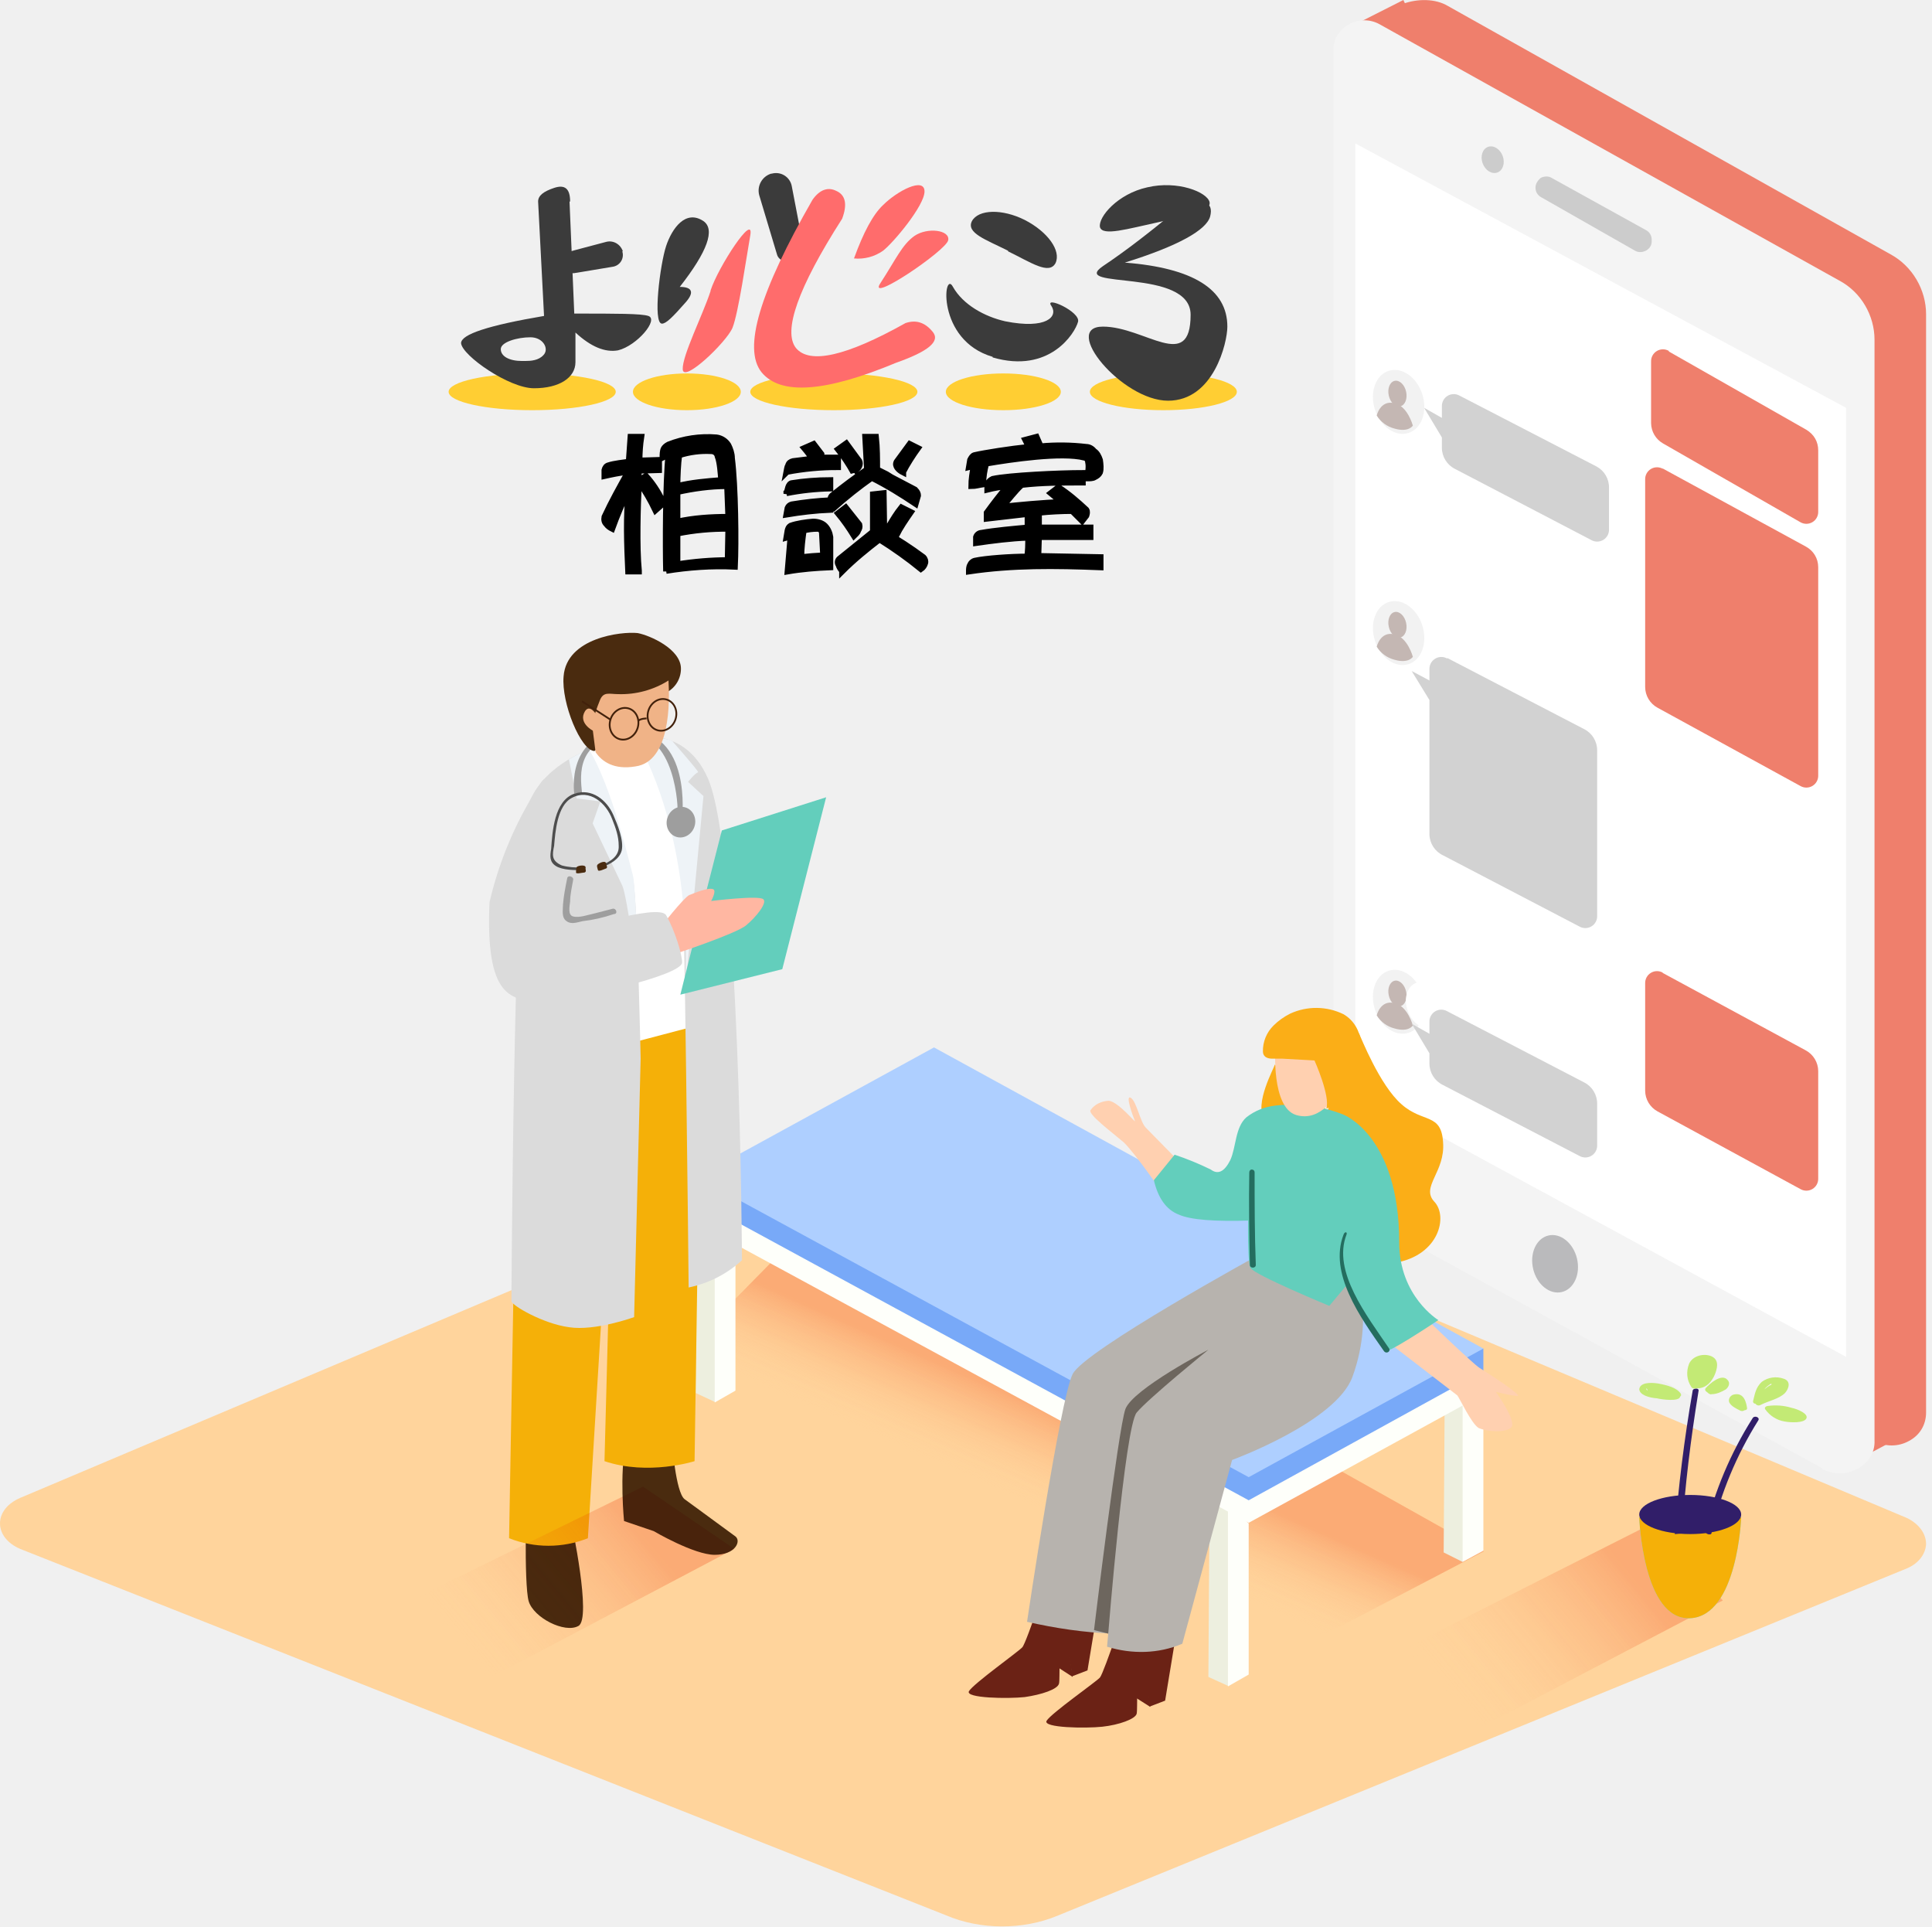
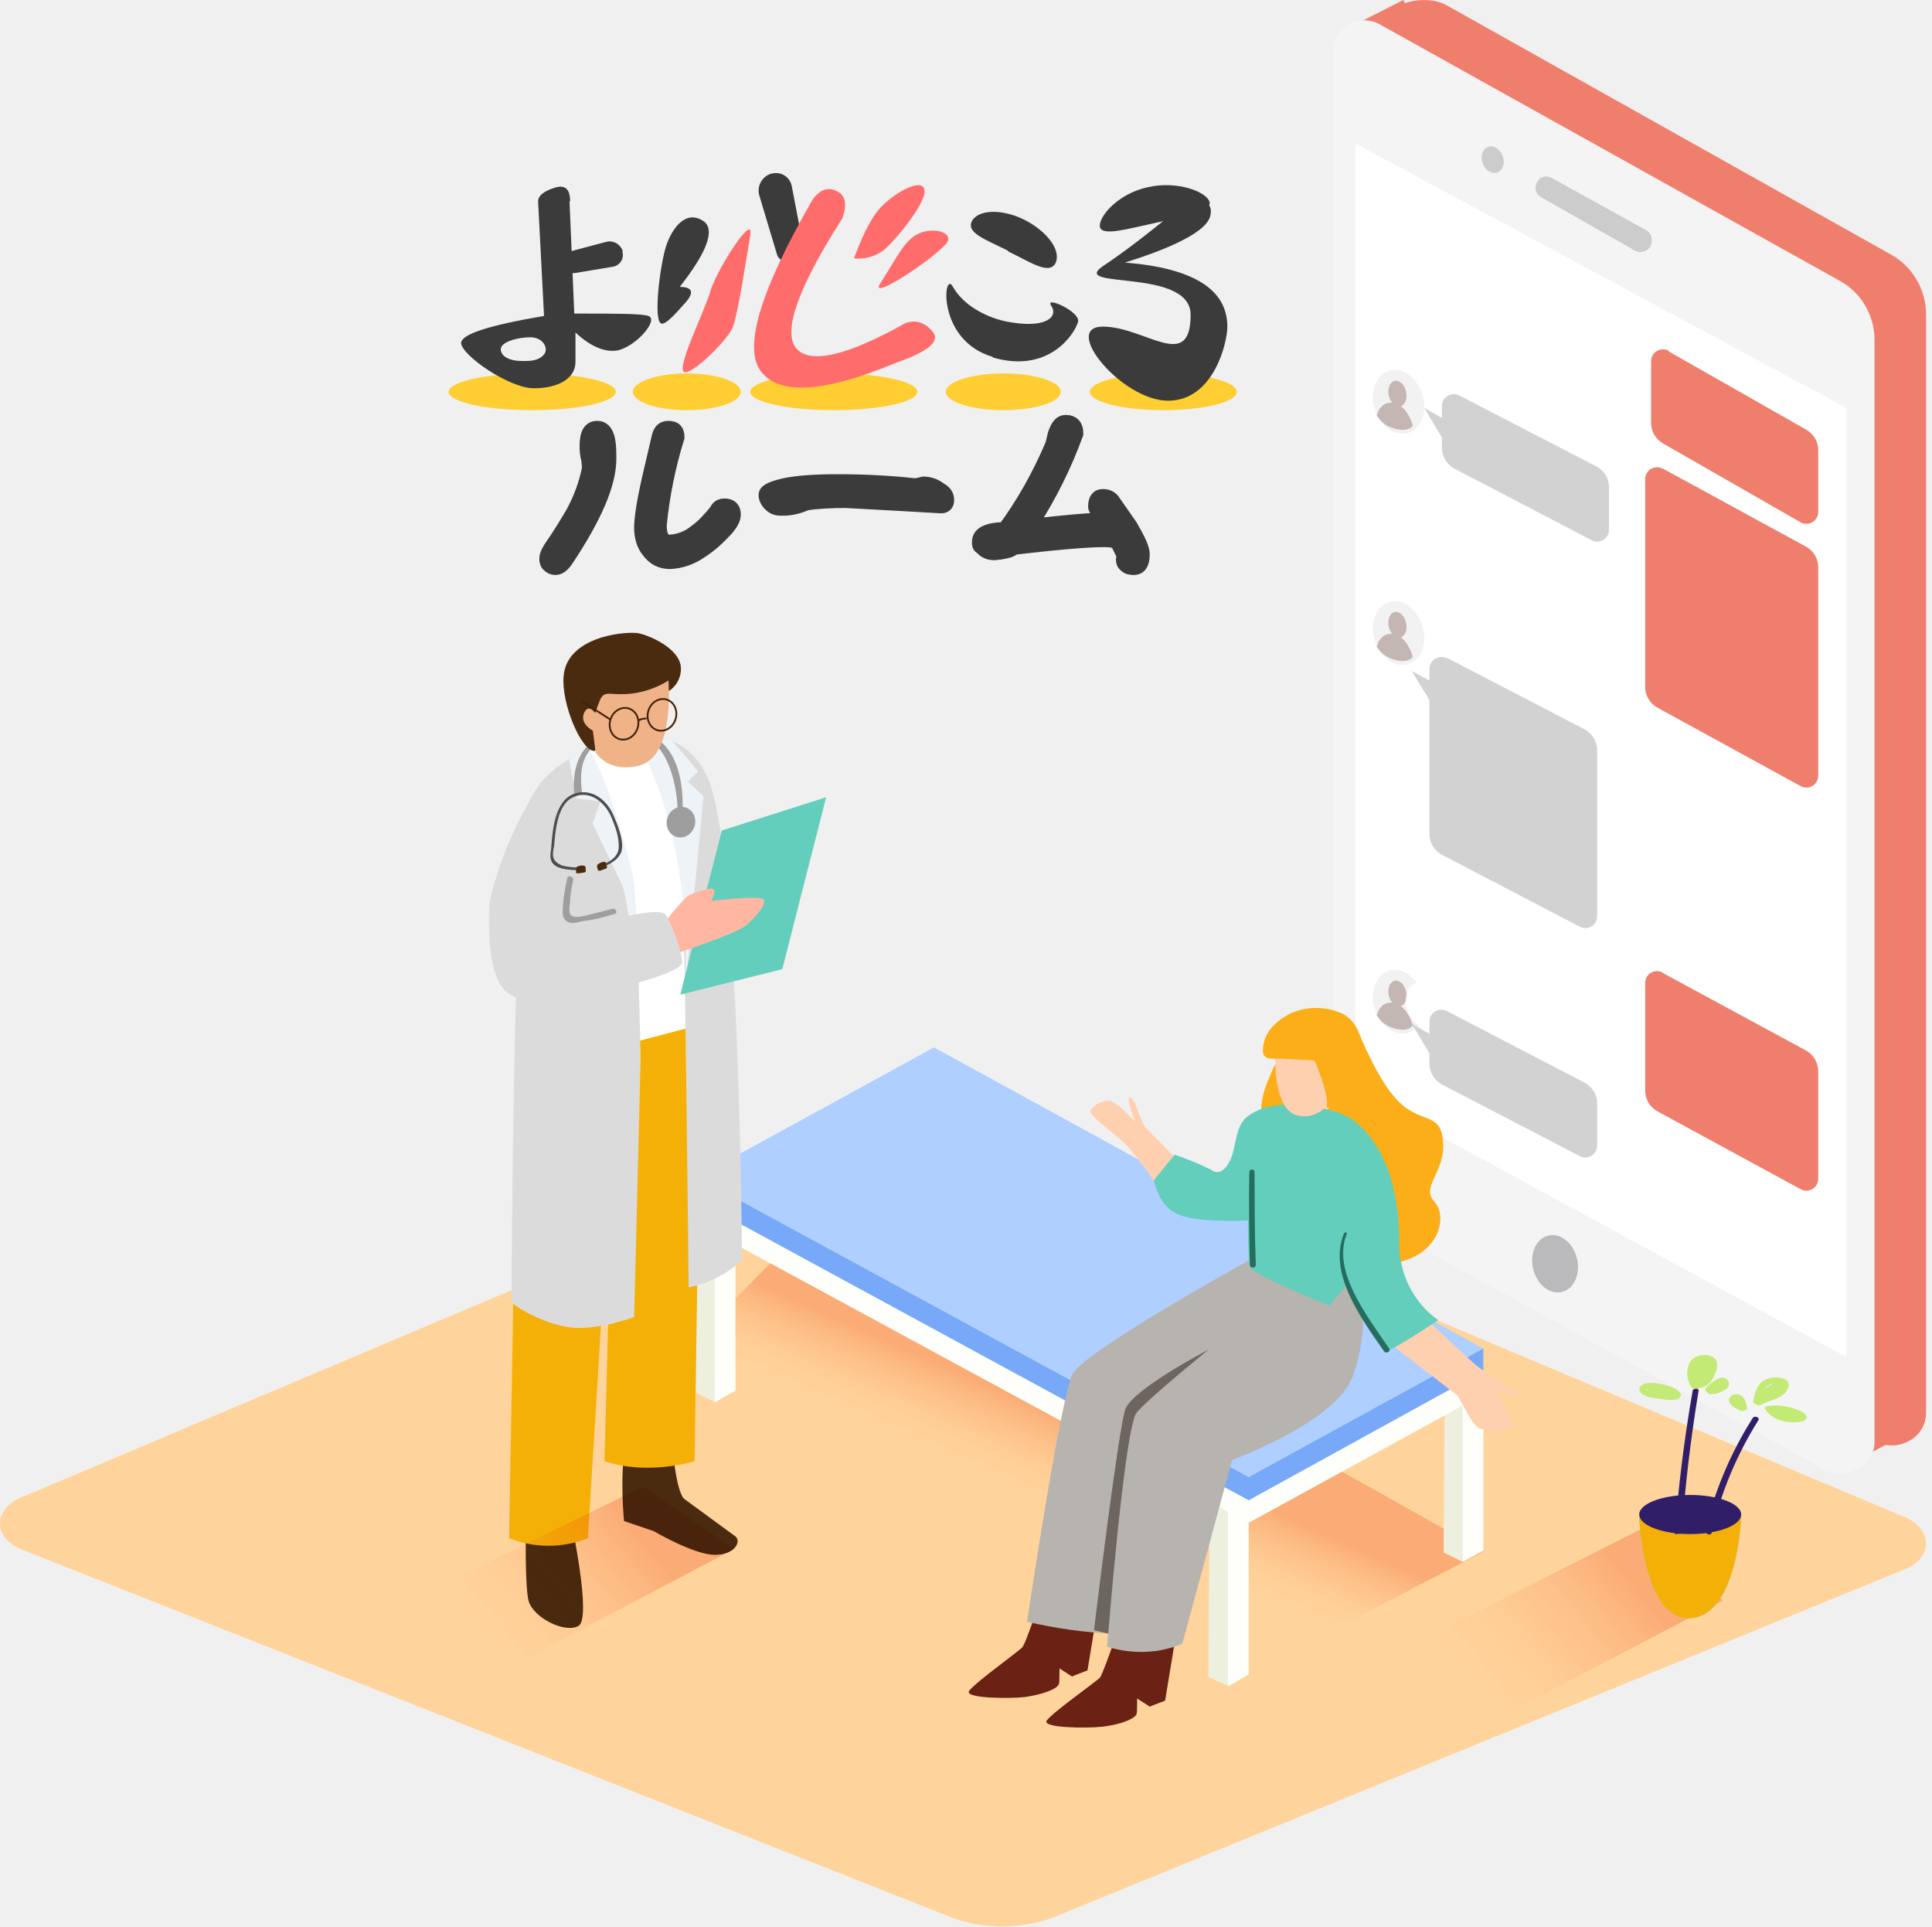
<svg xmlns="http://www.w3.org/2000/svg" width="326" height="325">
  <defs>
-     <linearGradient x1="24.6%" y1="62.5%" x2="82.6%" y2="32.4%" id="a">
+     <linearGradient x1="45.3%" y1="58.4%" x2="54.8%" y2="45.2%" id="a">
      <stop stop-color="#FFF" stop-opacity="0" offset="0%" />
      <stop stop-color="#F15A24" offset="100%" />
    </linearGradient>
-     <linearGradient x1="45.3%" y1="58.4%" x2="54.8%" y2="45.2%" id="b">
+     <linearGradient x1="24.6%" y1="60.8%" x2="82.5%" y2="32.2%" id="b">
      <stop stop-color="#FFF" stop-opacity="0" offset="0%" />
      <stop stop-color="#F15A24" offset="100%" />
    </linearGradient>
-     <linearGradient x1="24.6%" y1="60.8%" x2="82.5%" y2="32.2%" id="c">
+     <linearGradient x1="24.6%" y1="62.5%" x2="82.6%" y2="32.4%" id="c">
      <stop stop-color="#FFF" stop-opacity="0" offset="0%" />
      <stop stop-color="#F15A24" offset="100%" />
    </linearGradient>
  </defs>
  <g fill="none" fill-rule="evenodd">
    <path d="M321.5 264.7c2.1-.8 3.4-2.4 3.5-4.2 0-1.8-1.2-3.4-3.2-4.4l-160-67.3a9 9 0 00-7-.1l-151.4 64c-2.1.9-3.4 2.5-3.4 4.3 0 1.8 1.3 3.4 3.4 4.3l156.2 61.8c5.8 2.5 13 2.5 18.8.1l143.1-58.5z" fill="#FFD49C" fill-rule="nonzero" />
-     <path fill="url(#a)" fill-rule="nonzero" opacity=".3" style="mix-blend-mode:multiply" d="M290.7 270l-54.4 28.5-11.2-14.4 53.7-27.1" />
    <g fill-rule="nonzero" transform="translate(225)">
      <path fill="#EF7F6C" d="M11.8 0L3.7 4.1l7.8 4 1.9-4.7" />
      <path d="M91.2 243.1l-72-40a18.1 18.1 0 01-9.6-15.8L7.3 5.7c0-4.7 7.8-7.2 12-4.7L94 42.9c3.7 2 6 6 6 10.1v185.3c0 2-1 3.8-2.9 4.8a6 6 0 01-5.8 0z" fill="#EF7F6C" />
      <path fill="#EF7F6C" d="M96.3 242.1l-9.8 5.2 1.1-6.8 6.8-1.2" />
      <path d="M82.5 247.7l-72.9-40c-6-3.3-9.6-9.3-9.6-15.8V8.3C0 6.6 1 5 2.6 4.1c1.6-.9 3.6-.9 5.2 0l77.5 43.2c3.8 2 6 6 6 10V243c.1 2-1 3.8-2.9 4.8-1.8 1-4 1-6 0z" fill="#F4F4F4" />
      <path fill="#FFF" d="M86.5 68.8L3.7 24.2v159.7l82.8 45z" />
      <ellipse fill="#BABABC" transform="rotate(-13.4 37.4 213.2)" cx="37.4" cy="213.2" rx="3.8" ry="4.9" />
      <path d="M34.1 31.7c0 .7.4 1.3 1 1.6l15.8 9c.5.3 1.2.3 1.8 0 .6-.3 1-.9 1-1.5v-.4c0-.7-.4-1.3-1-1.6L36.8 30c-.5-.3-1.2-.3-1.8 0-.5.4-.9 1-.9 1.6z" fill="#CCC" />
      <ellipse fill="#CCC" transform="rotate(-20.3 27 27)" cx="26.9" cy="26.9" rx="1.8" ry="2.3" />
      <g transform="translate(4.9 61)">
        <ellipse fill="#F2F2F2" transform="rotate(-17.6 6.1 6.8)" cx="6.1" cy="6.8" rx="4.2" ry="5.5" />
        <ellipse fill="#C4B7B3" transform="rotate(-12.3 5.9 5.4)" cx="5.9" cy="5.4" rx="1.5" ry="2.2" />
        <path d="M8.5 10.8S7.6 7.4 5.3 7C3 6.5 2.4 9.1 2.4 9.1a5 5 0 003 2.2c2.4.7 3.1-.5 3.1-.5z" fill="#C4B7B3" />
      </g>
      <g transform="translate(4.9 100)">
        <ellipse fill="#F2F2F2" transform="rotate(-17.6 6.1 6.8)" cx="6.1" cy="6.8" rx="4.2" ry="5.5" />
        <ellipse fill="#C4B7B3" transform="rotate(-12.3 5.9 5.4)" cx="5.9" cy="5.4" rx="1.5" ry="2.2" />
        <path d="M8.5 10.8S7.6 7.4 5.3 7C3 6.5 2.4 9.1 2.4 9.1a5 5 0 003 2.2c2.4.7 3.1-.5 3.1-.5z" fill="#C4B7B3" />
      </g>
      <g transform="translate(4.9 162.2)">
        <ellipse fill="#F2F2F2" transform="rotate(-17.6 6.1 6.8)" cx="6.1" cy="6.8" rx="4.2" ry="5.5" />
        <ellipse fill="#C4B7B3" transform="rotate(-12.3 5.9 5.4)" cx="5.9" cy="5.4" rx="1.5" ry="2.2" />
        <path d="M8.5 10.8S7.6 7.4 5.3 7C3 6.5 2.4 9.1 2.4 9.1a5 5 0 003 2.2c2.4.7 3.1-.5 3.1-.5z" fill="#C4B7B3" />
      </g>
      <ellipse fill="#FFF" transform="rotate(-23.3 15.5 169.6)" cx="15.5" cy="169.6" rx="3.1" ry="4.1" />
      <path d="M34.1 137.5l7.8-3s2.2 6.8-.9 8c-3 1.2-6.9-5-6.9-5z" fill="#FFF" />
    </g>
    <path d="M246.2 66.7l23.2 12a4 4 0 012.1 3.6v7a2 2 0 01-3 1.8l-23-12a4 4 0 01-2.2-3.6v-1.7l-3-5 3 1.7v-2a2 2 0 012.9-1.8zM244.2 111l23.1 12a4 4 0 012.2 3.6v27.9a2 2 0 01-3 1.8l-23-12a4 4 0 01-2.3-3.5v-22.7l-3-4.9 3 1.6v-2a2 2 0 013-1.7zM244.2 170.6l23.1 12a4 4 0 012.2 3.6v7a2 2 0 01-3 1.8l-23.1-12a4 4 0 01-2.2-3.6v-1.7l-3-5 3 1.7v-2a2 2 0 013-1.8z" fill="#D2D2D2" />
    <path d="M281.6 59.3l23.2 13.2c1.3.8 2 2 2 3.5v10.3a2 2 0 01-3 1.8l-23.2-13.3a4 4 0 01-2-3.4V61a2 2 0 013-1.8zM280.5 79l24.2 13.2c1.3.7 2.1 2 2.1 3.5v35.1a2 2 0 01-3 1.8l-24.1-13.2a4 4 0 01-2.1-3.5v-35a2 2 0 013-1.8zM280.5 164.1l24.2 13.1a4 4 0 012.1 3.5v18.1a2 2 0 01-3 1.8l-24.1-13.1a4 4 0 01-2.1-3.5v-18.1a2 2 0 013-1.8z" fill="#EF7F6C" />
    <g fill-rule="nonzero">
-       <path fill="url(#b)" opacity=".3" style="mix-blend-mode:multiply" d="M145.4 85l-54.7 28.6-90.5-52L37 24.2" transform="translate(105 176.7)" />
+       <path fill="url(#a)" opacity=".3" style="mix-blend-mode:multiply" d="M145.4 85l-54.7 28.6-90.5-52L37 24.2" transform="translate(105 176.7)" />
      <path fill="#EDEFDF" d="M204.1 252.7l-.2 30.2 3.3 1.5 1.7-5.5V253.8" />
      <path fill="#FEFFFA" d="M210.7 257v25.5l-3.5 2v-30.7z" />
      <path fill="#EDEFDF" d="M243.8 231.7l-.2 30.2 3.2 1.6 1.8-5.5v-25.2" />
      <path fill="#FEFFFA" d="M250.3 236v25.6l-3.5 1.9v-30.7z" />
      <path fill="#FEFFFA" d="M157.6 184.4l92.7 50.8-39.6 21.7-93.1-50.5z" />
      <path fill="#FEFFFA" d="M117.6 206.4v-3.9l6.3 2.7-.5 1.8M250.3 235.2v-3.9l-5 1.3 2.5 2.3" />
      <path fill="#FEFFFA" d="M157.6 180.5l92.7 50.8-39.6 21.8-93.1-50.6z" />
      <path fill="#78A9F8" d="M157.6 180.5l92.7 50.8-39.6 21.8-93.1-50.6z" />
      <path fill="#78A9F8" d="M117.6 202.5v-3.9l6.3 2.8-.5 1.7M250.3 231.3v-3.8l-5 1.3 2.5 2.2" />
      <path fill="#AECFFF" d="M157.6 176.7l92.7 50.8-39.6 21.7-93.1-50.6z" />
      <path fill="#EDEFDF" d="M117.6 204.8l-.2 30.2 3.2 1.5 1.8-5.5V206" />
      <path fill="#FEFFFA" d="M124.1 209v25.6l-3.5 2v-30.7z" />
    </g>
    <g fill-rule="nonzero">
      <path d="M215.1 179.6c0 .4-3.6 6.7-1.7 9.3 2 2.7 13.5 1 13.5 1" fill="#FBAE17" />
      <path d="M229.3 174.3c.3.6 3.5 8.8 7.2 12 3.6 3.2 6.7 1.4 7 6.4.4 5-3.8 7.5-1.5 10 2.4 2.5.8 9-6.4 10.3-7.1 1.3-15-16-15-17.2" fill="#FBAE17" />
      <path d="M196.4 201.6s-4.8-7-6.8-8.9c-2-1.7-6-4.7-5.6-5.4.7-1 1.8-1.5 3-1.6 1.6 0 4.8 4 4.5 3.4-.3-.7-1.7-4.5-.7-3.9 1 .6 1.6 4.2 2.6 5.1l10.1 10.3" fill="#FFD0B0" />
      <path d="M181 282.9l-3.4-2.2s0-3 1.4-3.5c1.4-.4 2 5.7 2 5.7z" fill="#6B2215" />
      <path d="M177.5 264.1s-4.3 13.1-5 13.8c-.6.7-8.2 6.1-9 7.4-.7 1.2 6.6 1.3 9.4 1 2.8-.4 5.6-1.3 5.8-2.3.2-1-.2-6 .8-5.8 1 .2 1.4 4.6 1.4 4.6l2.6-1 3-18.1M194 287.9l-3.3-2.1s.1-3 1.5-3.5c1.3-.5 1.9 5.6 1.9 5.6z" fill="#6B2215" />
      <path d="M190.6 269.2s-4.3 13-5 13.8c-.6.7-8.2 6-9 7.3-.7 1.2 6.6 1.3 9.4 1 2.8-.3 5.6-1.3 5.8-2.2.2-1-.2-6.1.8-5.9 1 .3 1.4 4.7 1.4 4.7l2.6-1 3-18.2" fill="#6B2215" />
      <path d="M221.7 208.4c1.3 1-5.7 14.6-7.2 22.5-1.4 8-21.2 12.4-21.2 12.4l-5.5 32.3c-4.9-.2-9.7-.9-14.5-2 0 0 5.6-37.7 7.7-41.8 2-4 31.6-20.2 31.6-20.2" fill="#B7B3AE" />
      <path d="M226.8 210.8c1.3 1.1 5.6 10 1.4 21.5-2.8 7.6-20.3 14-20.3 14l-8.4 31c-4 1.7-8.5 1.8-12.7.5 0 0 3-35.4 5.1-39.5 2-4.1 24.3-19.5 24.3-19.5" fill="#B7B3AE" />
      <path fill="#FFF7F0" d="M182.4 212.4l1.2-1.2" />
      <path d="M238.7 220.6s9.8 9.5 11 10.2c1 .6 7.5 4.8 6.3 4.7-1.2-.1-2.4-.4-3.6-.7 0 0 3.6 5 2.6 6s-4.2.7-5.5.1c-1.2-.7-3.2-5-3.6-5.5L232 224.7" fill="#FFD0B0" />
      <path d="M226.6 188a24 24 0 00-11.3-1.5c-1.9.2-3.6.9-5 2-1.9 1.7-1.7 5-2.7 7.2-1 2-2.1 2.5-3.3 1.6a49 49 0 00-6.1-2.5l-3.5 4.3c.7 3 2.1 5 4.2 5.8 2 .9 6.1 1.2 12.2 1l13.1 6.4 9.5 15.4c-1 1.7 9-5 9-5s-6.6-4-6.6-13.1c0-18.1-9.5-21.6-9.5-21.6z" fill="#63CEBC" />
      <path d="M210.7 201.3s-.4 11.3.3 12.6c.7 1.2 13.3 6.4 13.3 6.4l7.8-9.3-21.4-9.7z" fill="#63CEBC" />
      <path d="M215.2 176.8s-.7 10 3.5 11.3c4.3 1.3 6.9-3.7 6.9-3.7s1.2-6.6 0-8.1c-1.4-1.5-8-2.2-10.4.5z" fill="#FFD0B0" />
      <path d="M217.7 171c-1 .5-2 1.2-2.8 2a6 6 0 00-1.8 4.4c0 .4.2.8.6 1 .4.2.8.2 1.1.2h1.6l3.6.2 1.8.1s2.7 6 2 8.1c0 0 3.5-.6 5.3-5.5 1.2-3.3 1.2-8.3-2.4-10.4a10.5 10.5 0 00-9-.1z" fill="#FBAE17" />
      <path d="M211.7 197.8c0 5.2 0 10.4.2 15.6 0 .6-1 .6-1 0-.1-5.2-.2-10.4-.1-15.6 0-.3.2-.5.4-.5.3 0 .5.2.5.5zM227.2 208.3c-2.4 6.2 3.4 13.6 7.2 19.2.3.5-.5 1-.9.4-4-5.7-9.3-13.1-6.8-19.6.2-.6.7-.5.5 0z" fill="#246D5F" />
      <path d="M187 275.6s2.8-34.9 4.8-37.3c2-2.4 12.1-10.6 12.1-10.6s-12.7 6.6-14 10c-1.2 3.3-5.3 37.3-5.3 37.3l2.4.6z" fill="#6D665E" />
    </g>
    <g transform="translate(57.5 106.8)">
      <path d="M37.6 23l6.8-5s10 .3 9.6 1c-.3.5 7.2 15.3 7.2 15.3l-1.5 32-12.2 7" fill="#FFF" fill-rule="nonzero" />
      <path d="M55.9 136.5s.6 8.4 2.1 9.6l8.6 6.3c1 .8 0 3.1-3.5 3.1s-10.3-4-10.3-4l-5-1.7s-.8-8 .3-13c1-5 7.8-.3 7.8-.3zM38.9 150s3.5 16.3 1.2 17.5c-2.3 1.3-7.6-1.4-8.4-4.2-.8-2.8-.5-19.3 0-19.4" fill="#4A2B0F" fill-rule="nonzero" />
      <path d="M60.6 79.4l-.9 60.3s-7.8 2.5-15.2 0l1.5-57-4.3 70a18 18 0 01-13.3 0l1.4-78.5 30-7.9.8 13z" fill="#F5B008" fill-rule="nonzero" />
      <path d="M49.7 17.7s8.2-2.2 12.2 6.7c5.5 12.1 5.8 81.4 5.8 81.4-2.5 2.3-5.6 3.9-9 4.6 0 0-.7-71.4-1.3-76-1-7.4-7.7-16.7-7.7-16.7z" fill="#DBDBDB" fill-rule="nonzero" />
      <path d="M56 18.3s4.6 5.2 4.3 5.2c-.4 0-1.7 1.6-1.7 1.6l2.6 2.4L58 61.4s2.4-24.6-8.2-43.6c0 0 4.5-.5 6.3.5z" fill="#EEF3F7" fill-rule="nonzero" />
      <path d="M41.8 19.7s-8.3 2.8-10.4 10c-2.2 7.4-2.6 82.1-2.6 83 0 .7 5.3 3.8 9.7 4.4 4.4.7 11-1.7 11-1.7l1.1-43.6s-.5-25-1.2-29.8c-.6-4.8-7.6-22.3-7.6-22.3z" fill="#DBDBDB" fill-rule="nonzero" />
      <path d="M41.8 19.5l-3.3 1.8 1.3 6.6 4 .5-1.3 3.7 5 10.5c.8 1.6 2.8 16.6 2.8 16.6s-.5-16.3-1-18.3c-.6-2.1-3.6-15.2-7.5-21.4z" fill="#EEF3F7" fill-rule="nonzero" />
      <ellipse fill="#9E9E9E" fill-rule="nonzero" transform="rotate(-73 57.4 31.9)" cx="57.4" cy="31.9" rx="2.6" ry="2.4" />
      <path fill="#63CEBC" fill-rule="nonzero" d="M60.9 46.6l3.4-13.3 17.6-5.6-7.4 29L57.3 61z" />
      <path d="M53.9 49.7s4-5.1 4.9-5.5c1-.4 3.2-1.3 4-1 .7.2-.3 2-.3 2s8-1 8.8-.3c.7.6-1.2 3-2.9 4.4-1.6 1.4-12.5 5-12.5 5l-2-4.6z" fill="#FFB7A2" fill-rule="nonzero" />
      <path d="M46 48.2c-2.5.6-5 1.2-7.7 1.5-.8 0-1.8-.1-2-1A75.6 75.6 0 0137.4 38c.5-2.8 3.3-3.1 1.8-5.8-2.3-4-3.7-9.6-5.4-7a62.1 62.1 0 00-8.7 20.2c-.7 16 3.5 16.8 9.2 16.6 5.7-.2 23.1-4.2 23.3-6.4 0-1.4-1.2-5.4-2.7-8-.6-1.1-5-.3-9 .7z" fill="#DBDBDB" fill-rule="nonzero" />
      <path d="M56.8 30.3c.2-.2-.2-14-8.6-13.2-8.5.9-7.8 6.8-7.5 9.8l-1.3.2s-1.6-10.6 9.2-10.6c10.7 0 9 14.7 9 14.7" fill="#9E9E9E" fill-rule="nonzero" />
      <path d="M55 10a4.5 4.5 0 002.4-4c0-3.3-5.2-5.6-7.3-6-2.8-.3-12 .8-12.5 7.3-.4 4.5 2.9 12.5 5.2 12.6" fill="#4A2B0F" fill-rule="nonzero" />
      <path d="M42.4 15.4a28.1 28.1 0 011.3-4c.6-1.6 1.6-1.1 3.1-1.1A15 15 0 0055.3 8c.2 3.4.4 13.7-5.6 14.5-3.6.6-5.6-.8-6.7-2.4l-.6-4.7z" fill="#F0B387" fill-rule="nonzero" />
      <path d="M43.8 15s-1.5-3.5-2.6-1.8c-1.2 2 1.4 3.3 1.4 3.3" fill="#F0B387" fill-rule="nonzero" />
      <ellipse stroke="#42210B" stroke-width=".3" transform="rotate(-73 54.2 13.8)" cx="54.2" cy="13.8" rx="2.7" ry="2.4" />
      <ellipse stroke="#42210B" stroke-width=".3" transform="rotate(-73 47.8 15.3)" cx="47.8" cy="15.3" rx="2.7" ry="2.4" />
      <path stroke="#42210B" stroke-width=".3" d="M45.5 14.6l-4.8-3.1M51.6 14.4s-1 0-1.4.4" />
      <path d="M40.8 40c-1.3 0-3.4 0-4.5-.7s-1-1.7-.8-2.9c.2-2.8.5-8.1 3.9-9.3 3-1 5.5 1.1 6.6 3.6.7 1.6 1.8 4.3 1.4 6-.4 1.5-2 2.3-3.3 2.8-.3.1-.5-.2-.2-.3 1.5-.6 3.1-1.5 3-3.3 0-1.6-.5-3-1.1-4.5-1-2.7-3.8-5.2-6.8-3.6-2.5 1.3-2.8 5.8-3 8.1-.3 1.5-.5 2.5 1.3 3.3 1.1.3 2.3.4 3.5.3.2 0 .2.5 0 .4z" fill="#4D4D4D" fill-rule="nonzero" />
      <path d="M44.8 39c0 .2.3.5 0 .7-.3.1-1.3.6-1.4.3-.1-.4-.3-.8 0-1 .2-.2 1.4-.8 1.4 0zM41.3 39.7c0 .2.2.6-.2.7-.3 0-1.4.3-1.4 0s0-.9.2-1c.3-.2 1.6-.4 1.4.3z" fill="#4A2B0F" fill-rule="nonzero" />
      <path d="M45.9 46.5l-3.1.8c-1 .2-2.6.8-3.6.5-.9-.2-.6-1.7-.5-2.5 0-1.2.3-2.4.5-3.6.2-.6-.9-1-1-.3-.3 1.5-.6 3-.7 4.4 0 .9-.3 2.2.6 2.8.8.6 1.8.2 2.7 0 1.8-.2 3.5-.6 5.3-1.2.7 0 .4-1-.2-.9z" fill="#9E9E9E" fill-rule="nonzero" />
-       <path fill="url(#c)" fill-rule="nonzero" opacity=".3" style="mix-blend-mode:multiply" d="M66.4 154.5L12 183.2.7 168.6 51 144" />
-     </g>
-     <g transform="translate(276.6 228.6)" fill-rule="nonzero">
-       <path d="M17.2 27.4s-.6 16.6-8.6 17c-8 .4-8.6-17-8.6-17" fill="#6DE1FC" />
-       <path d="M17.2 27.4s-.6 16.6-8.6 17c-8 .4-8.6-17-8.6-17" fill="#F5B008" />
-       <ellipse fill="#311E69" cx="8.6" cy="26.9" rx="8.6" ry="3.3" />
-       <path d="M11.1 29.7a62.7 62.7 0 018-19c.3-.6 1.3-.2 1 .3a62 62 0 00-7.9 19c0 .5-1.2.2-1-.3zM6 30.2c.6-8 1.6-16.1 3-24.1 0-.6 1.2-.6 1 0-1.3 8-2.3 16-2.8 24l-1.1.1z" fill="#311E69" />
-       <path d="M21.6 8.6c1.4-.2 2.8-.1 4.1.3 1 .2 2.9 1 2.5 1.8-.4.8-2.7.7-3.7.5-1.3-.2-2.5-1-3.2-2-.2-.2-.1-.5.3-.6zM19.6 8.2c.2.3.6.4.9.2 1.4-.7 3.1-1 4.1-2 .7-.8 1-2-.2-2.4a4 4 0 00-3.7.5c-1.1 1-1.2 2.2-1.5 3.3 0 .2.1.4.4.4zm2.7-3.5V5c-.5.2-.8.5-1.2.8.3-.4.7-.7 1.2-1zM15.8 6.7c2-.6 2.3 1.6 2.4 2.3 0 .2-.2.3-.4.3-.3.2-.6.2-.9 0-.6-.3-1.4-.7-1.7-1.3a.9.9 0 010-.7c.1-.3.4-.5.6-.6zM8.8 5.4c.2.3.6.3 1 .2h.3c1.7-.2 2.5-1.8 2.8-2.7.3-.9.6-2.3-1-2.8-1.4-.4-3 .2-3.5 1.4-.5 1.3-.4 2.7.4 3.9zm.9-1.2v-.7.7zM0 5.7c0 1 1.6 1.5 3 1.6.8.2 3.8.6 3.9-.3.2-.1.2-.3.1-.5-.7-1-2.2-1.4-3.8-1.7-1.3-.2-3.1-.2-3.2 1zm1.3 0l.1.2V6l-.2-.2v-.2z" fill="#C3EA75" />
-       <path d="M11.5 6.3c.2.2.5.4.7.3.9 0 1.7-.4 2.4-.8.5-.4.8-1.1.3-1.6-1-1.2-3.1.7-3.7 1.4-.2.3 0 .5.3.7zm1.7-1l.6-.3-.6.3z" fill="#C3EA75" />
+       <path fill="url(#b)" fill-rule="nonzero" opacity=".3" style="mix-blend-mode:multiply" d="M66.4 154.5L12 183.2.7 168.6 51 144" />
    </g>
    <g>
      <g transform="translate(75.7 63)" fill="#FFCE33">
        <ellipse cx="14.1" cy="3.1" rx="14.1" ry="3.1" />
        <ellipse cx="40.2" cy="3.1" rx="9.1" ry="3.1" />
        <ellipse cx="65" cy="3.1" rx="14.1" ry="3.1" />
        <ellipse cx="93.6" cy="3.1" rx="9.7" ry="3.1" />
        <ellipse cx="120.6" cy="3.1" rx="12.4" ry="3.1" />
      </g>
      <path d="M130.2 29.3a2.7 2.7 0 013.4 2.1l1.4 7.3c.4 1.7-.1 3.5-1.3 4.8a1.5 1.5 0 01-2.6-.6l-3-10a3 3 0 012-3.6z" fill="#3B3B3B" />
      <path d="M137.1 33.7c1.2-1.7 2.6-2.2 4-1.5 1.6.7 1.9 2.3 1 4.7-7.5 11.7-10 19-7.8 21.8 2.3 2.8 8.5 1.4 18.5-4.2 1.8-.6 3.3-.1 4.6 1.5 1.3 1.6-.8 3.3-6.2 5.2-12 5-19.5 5.5-22.7 1.6-3.2-4-.3-13.6 8.6-29.1z" fill="#FF6C6C" />
      <path d="M149 34.6c2.4-2.4 7-4.8 7-2.3 0 2.4-5.3 8.7-7 10a7.3 7.3 0 01-4.9 1.3c1.6-4.4 3.2-7.4 4.9-9zM154.3 39.8c2.2-1.5 6-1 5.7.7-.2 1.7-14 11-11.4 7.2 2.6-4 3.6-6.4 5.7-7.9z" fill="#FF6C6C" />
      <path d="M112.4 41.5c1-3 3.3-6.2 6.3-4.2 2 1.4.7 5.1-4 11.1 2.1 0 2.5.9 1 2.6-2.2 2.5-3.3 3.6-4 3.6-1.6 0-.3-10.1.7-13.1z" fill="#3B3B3B" />
      <path d="M119.9 49c1.3-4 7.4-13.3 6.7-9.3-.7 4-2 13.1-3 15.6-1 2.4-8.3 9.4-8.4 7-.1-2.3 3.4-9.2 4.7-13.2z" fill="#FF6C6C" />
      <g fill="#3B3B3B">
        <path d="M167.5 60.2c-9.6-2.8-8.3-14.9-6.7-11.8 1.7 3 5.3 5 8.8 5.8 7 1.4 9-.8 7.8-2.6-1.3-1.8 5 1 4.5 2.7-.5 1.9-4.8 8.8-14.4 6zM170.1 42.4c3.9 1.9 6.9 4 8 2 1-2.1-1.3-5.3-5.2-7.3-3.8-1.9-7.8-1.8-8.9.2-1 2 2.3 3.1 6.1 5z" />
      </g>
      <g fill="#3B3B3B">
        <path d="M204.2 36.5c-.6 2.3-5.4 5-14.4 7.8 11.5.9 17.3 4.5 17.3 10.8 0 2.7-2.3 12.5-10 12.5-7.8 0-18.1-12.5-11-12.5 7.1 0 14.8 7.8 14.8-2 0-8-20.6-4.2-14.8-8.2 3.9-2.6 8.3-6 13.3-10.2 3.8-1.2 5.4-.6 4.8 1.8z" />
        <path d="M195.4 37.5c5-1.2 9-1.7 8.7-3.4-.4-1.7-5.4-3.7-10.5-2.5-5 1.1-8.3 5-8 6.7.4 1.6 4.7.3 9.8-.8z" />
      </g>
      <g fill="#3B3B3B">
        <path d="M105 42.4a2 2 0 01-1.6 2.6l-6 1c-1.4.3-2.8-.1-3.8-1a1.1 1.1 0 01.4-2l8.3-2.2c1.2-.3 2.4.4 2.8 1.6z" />
        <path d="M96.1 34l.8 18.9c7.2 0 11.3 0 12.5.4 1.8.6-1.9 5-5.1 5.8-2.2.4-4.6-.6-7.2-3v5c0 2.6-2.7 4.4-7 4.4-4.2 0-12.1-5.5-12.3-7.6 0-1.5 4.6-3 14-4.6L90.8 34c0-1 .9-1.7 2.7-2.3 1.8-.6 2.7.1 2.7 2.3zm-6.6 22.9c-2.2 0-5 .8-5 2s1.4 2 3.6 2h.5c1 0 2.3-.1 3.1-1 1-1 0-3-2.2-3z" />
      </g>
-       <path d="M107.8 96.3c-.4-4.1-.2-10.8 0-15a33 33 0 012.8 4.8l.9-.8c.2-.3.4-.7.2-1-.7-1.4-1.6-2.8-2.7-4l-1.3.8.1-1.7 3.4-.1v-1.7l-3.3.1c0-1.3.1-2.7.3-4h-1.8l-.3 4.2c-.7.1-2.5.3-3.4.6-.4.1-.6.4-.7.8v1c.9-.2 2.7-.6 4-.7-1.4 2.5-2.8 5-4 7.6-.1.5 0 .9.3 1.2.3.4.6.6 1 .8.8-2.2 1.7-4.4 2.8-6.5-.5 4.4-.3 9.3-.1 13.7h1.8zm4.6 0c3.7-.6 7.7-.9 11.6-.7.2-4 .1-13.6-.5-18.3 0-.8-.3-1.6-.6-2.2a2.8 2.8 0 00-2-1.3 18 18 0 00-8.1 1.2c-.4.2-.7.5-.8.7-.2.4-.2 1-.2 1.5l1-.5c-.5 4.7-.5 15.7-.4 19.7zm1.9-14.3c0-1.6.1-3.8.3-5.2a15 15 0 015.4-.7c.5 0 1 .3 1.1.9.4 1 .5 2.9.6 4-2.6.2-5 .4-7.4 1zm0 6v-2.8V83c2.7-.6 5.5-1 8.4-1l.2 5.2c-3 0-5.9.2-8.6.8zm0 7.2V90a41 41 0 018.6-.8l-.1 5.3a56 56 0 00-8.5.7zm26.5-9.6a72 72 0 016.3-5c2.6 1.3 5 2.8 7.4 4.4l.4-1.4c0-.3-.1-.6-.5-1l-4-2.1-.8-.5-1.6-.8c0-1.8 0-3.7-.2-5.5H146l.3 5.5a90 90 0 00-5.9 4.4c-.3.3-.3.6-.2 1l.6 1zm-8-6a45 45 0 018.6-.8v-1.6h-2.8v-.6l-1.3-1.7-1.6.7c.5.6 1 1.2 1.3 1.8l-3.2.4c-.4.1-.7.3-.8.7-.2.3-.2.7-.3 1.2zm19.6 0c.6-1.2 1.7-2.9 2.5-4l-1.4-.7-2.2 3c-.2.4-.1.7.1 1 .2.3.6.6 1 .8zm-8.4 0c.4-.3.8-.5 1-1a1 1 0 000-.8l-2.2-3-1.4 1a27 27 0 012.6 3.9zm-11.3 3.6a43 43 0 017.4-.8V81c-2.1 0-4.6.2-6.4.5-.4 0-.6.4-.7.7l-.3 1.1zm9.4 13.2c2-2 4.1-3.7 6.3-5.4 2.4 1.5 4.8 3.2 7 5 .3-.2.6-.6.7-1 .1-.3 0-.7-.3-1a63 63 0 00-6.6-4.3l-.1-6.5-1.8.2v6.3l-5.7 4.6c-.3.3-.3.7-.1 1 .1.4.4.8.6 1zm-9.4-9.6c2.4-.4 4.9-.7 7.4-.8v-1.6a56 56 0 00-6.5.7 1 1 0 00-.7.6l-.2 1.1zm18.5 3.6c.7-1.4 1.6-2.7 2.5-4l-1.6-.8c-.8 1-1.4 2-2 3-.2.4-.1.8.2 1l.9.8zm-7.1 0c.2-.2.6-.5.7-.9.2-.3.3-.6.2-1l-2.3-2.9-1.3 1c1 1.2 1.9 2.5 2.7 3.8zm-11.2 6c2.3-.4 4.8-.6 7.2-.7v-5.1c-.1-.7-.4-1.4-.9-1.9s-1.3-.7-2-.7c-1.2.1-2.7.3-3.8.7-.3.2-.4.4-.5.8l-.2 1.2.7-.2-.5 5.9zm2.3-2.4c0-1.5.2-3 .4-4.5.7-.2 1.5-.3 2.4-.3.3 0 .7.3.7.7l.2 3.8a56 56 0 00-3.7.3zm28.7-12c.7 0 1.3-.2 2-.3 0-1.2.2-2.4.5-3.5 4.1-.7 12.8-2 16.6-1 .3 0 .6.4.6.7.2.9 0 1.9-.2 2.8.5 0 1 0 1.3-.2.4-.2.7-.4.9-.8.2-.6.1-1.4 0-2.1-.2-.6-.5-1.2-1-1.5-.3-.4-.8-.7-1.3-.7a37 37 0 00-7.7-.1l-.7-1.6-1.9.5.6 1.2c-3 .3-7.5 1-9.2 1.4-.3.1-.5.4-.7.8l-.2 1.2.8-.2c-.2 1.1-.4 2.3-.4 3.4zm-.4 14.4c7.4-1.1 14.5-1 22.2-.7V94l-10.5-.2.1-3.2h8.7V89h-8.7v-2.5c1.7-.2 4-.3 5.6-.3l1.7 1.7.7-.9c.1-.3.2-.7 0-1-1.5-1.4-3-2.7-4.7-3.8l-1.3 1 1.8 1.5c-3 .1-7.3.5-10 .8 1.1-1.2 2.1-2.6 3.3-3.7 3.5-.4 6.7-.4 10.3-.4v-1.6c-3.9 0-12.5.4-15.2 1-.4.2-.6.4-.7.6-.2.4-.2.8-.2 1.2a25 25 0 013.4-.6 83.1 83.1 0 00-3.5 4.5v1l6.9-.8V89c-2.2.2-5.6.5-7.8.9a1 1 0 00-.9.7v1c2.8-.4 5.8-.8 8.8-.9 0 1 0 2.5-.2 3.2-2.7 0-7 .3-8.8.7-.4.1-.7.4-.8.7-.2.3-.2.8-.2 1z" stroke="#000" fill="#000" fill-rule="nonzero" />
+     </g>
+     <path d="M113.1 95a10 10 0 005.2-1.8c1.6-1 3-2.3 4.3-3.7 1-1.1 1.4-2 1.4-2.7 0-1.1-.6-1.7-1.7-1.7-.8 0-1.3.3-1.6 1-1 1.2-2 2.4-3.4 3.4a7.3 7.3 0 01-4.3 1.7c-1 0-1.5-.8-1.5-2.6a74.3 74.3 0 013-14.8c0-1.2-.5-1.8-1.7-1.8-1 0-1.5.5-1.8 1.5l-1.7 7.3c-.9 4-1.3 6.7-1.3 8.2 0 1.6.4 3 1.3 4.1 1 1.3 2.2 1.9 3.8 1.9zM93.7 96c.7 0 1.3-.4 2-1.4 4.8-7.2 7.3-12.9 7.3-17.2 0-1.2 0-2.2-.2-3.2-.3-1.5-1-2.2-2-2.2-1.4 0-2 1.1-2 3.2 0 .6 0 1.4.3 2.4l.1 1.4c-.5 2.5-1.4 5-2.7 7.4-1 1.7-2.2 3.7-3.8 6-.5.8-.7 1.4-.7 1.8 0 .5.1 1 .5 1.3.3.3.7.5 1.2.5zM131.8 86a9.7 9.7 0 004.3-.9c2-.3 4.2-.4 6.6-.4l9.2.5 6.9.4c.8 0 1.2-.5 1.2-1.2 0-.9-.4-1.5-1.3-2-.9-.7-1.9-1-2.9-1l-1.3.3c-4.5-.5-8.9-.7-13.2-.7-3.8 0-6.8.2-9.1.7-2.1.5-3.2 1-3.2 1.8 0 .6.3 1.2.8 1.7.6.6 1.2.8 2 .8zM191.3 96c1.1 0 1.7-.8 1.7-2.5 0-1-.7-2.5-2.1-4.9l-3-4.3c-.4-.5-1-.8-1.8-.8-1 0-1.5.7-1.5 2 0 .3.4 1 1.2 2-2.2 0-6.1.4-11.6 1a76 76 0 007.6-15.3c0-1.5-.7-2.2-2-2.2-.9 0-1.5.7-2 2.2l-.4 1.7c-2.3 5.4-5 10.1-8 14.2-1.4 0-2.3.2-2.8.4-1.1.4-1.6 1-1.6 2 0 .5.1.8.5 1 .6.7 1.3 1 2.3 1l1-.1c1.2-.2 2-.4 2.3-.8 7.5-.9 12.6-1.3 15.2-1.3 1 0 1.7.1 2.1.4l1 2-.1.7c0 .4.1.8.5 1.1.4.4.9.5 1.5.5z" stroke="#3B3B3B" stroke-width="2" fill="#3B3B3B" fill-rule="nonzero" />
+     <path fill="url(#c)" fill-rule="nonzero" opacity=".3" style="mix-blend-mode:multiply" d="M1115.7 293l-54.4 28.5-11.2-14.4 53.7-27.1" transform="translate(-825 -23)" />
+     <g transform="translate(276.6 228.6)" fill-rule="nonzero">
+       <path d="M17.2 27.4s-.6 16.6-8.6 17c-8 .4-8.6-17-8.6-17" fill="#6DE1FC" />
+       <path d="M17.2 27.4s-.6 16.6-8.6 17c-8 .4-8.6-17-8.6-17" fill="#F5B008" />
+       <ellipse fill="#311E69" cx="8.6" cy="26.9" rx="8.6" ry="3.3" />
+       <path d="M11.1 29.7a62.7 62.7 0 018-19c.3-.6 1.3-.2 1 .3a62 62 0 00-7.9 19c0 .5-1.2.2-1-.3zM6 30.2c.6-8 1.6-16.1 3-24.1 0-.6 1.2-.6 1 0-1.3 8-2.3 16-2.8 24l-1.1.1z" fill="#311E69" />
+       <path d="M21.6 8.6c1.4-.2 2.8-.1 4.1.3 1 .2 2.9 1 2.5 1.8-.4.8-2.7.7-3.7.5-1.3-.2-2.5-1-3.2-2-.2-.2-.1-.5.3-.6zM19.6 8.2c.2.3.6.4.9.2 1.4-.7 3.1-1 4.1-2 .7-.8 1-2-.2-2.4a4 4 0 00-3.7.5c-1.1 1-1.2 2.2-1.5 3.3 0 .2.1.4.4.4zm2.7-3.5V5c-.5.2-.8.5-1.2.8.3-.4.7-.7 1.2-1zM15.8 6.7c2-.6 2.3 1.6 2.4 2.3 0 .2-.2.3-.4.3-.3.2-.6.2-.9 0-.6-.3-1.4-.7-1.7-1.3a.9.9 0 010-.7c.1-.3.4-.5.6-.6zM8.8 5.4c.2.3.6.3 1 .2h.3c1.7-.2 2.5-1.8 2.8-2.7.3-.9.6-2.3-1-2.8-1.4-.4-3 .2-3.5 1.4-.5 1.3-.4 2.7.4 3.9zm.9-1.2v-.7.7zM0 5.7c0 1 1.6 1.5 3 1.6.8.2 3.8.6 3.9-.3.2-.1.2-.3.1-.5-.7-1-2.2-1.4-3.8-1.7-1.3-.2-3.1-.2-3.2 1zm1.3 0l.1.2V6l-.2-.2v-.2z" fill="#C3EA75" />
+       <path d="M11.5 6.3c.2.2.5.4.7.3.9 0 1.7-.4 2.4-.8.5-.4.8-1.1.3-1.6-1-1.2-3.1.7-3.7 1.4-.2.3 0 .5.3.7zm1.7-1l.6-.3-.6.3z" fill="#C3EA75" />
    </g>
  </g>
</svg>
